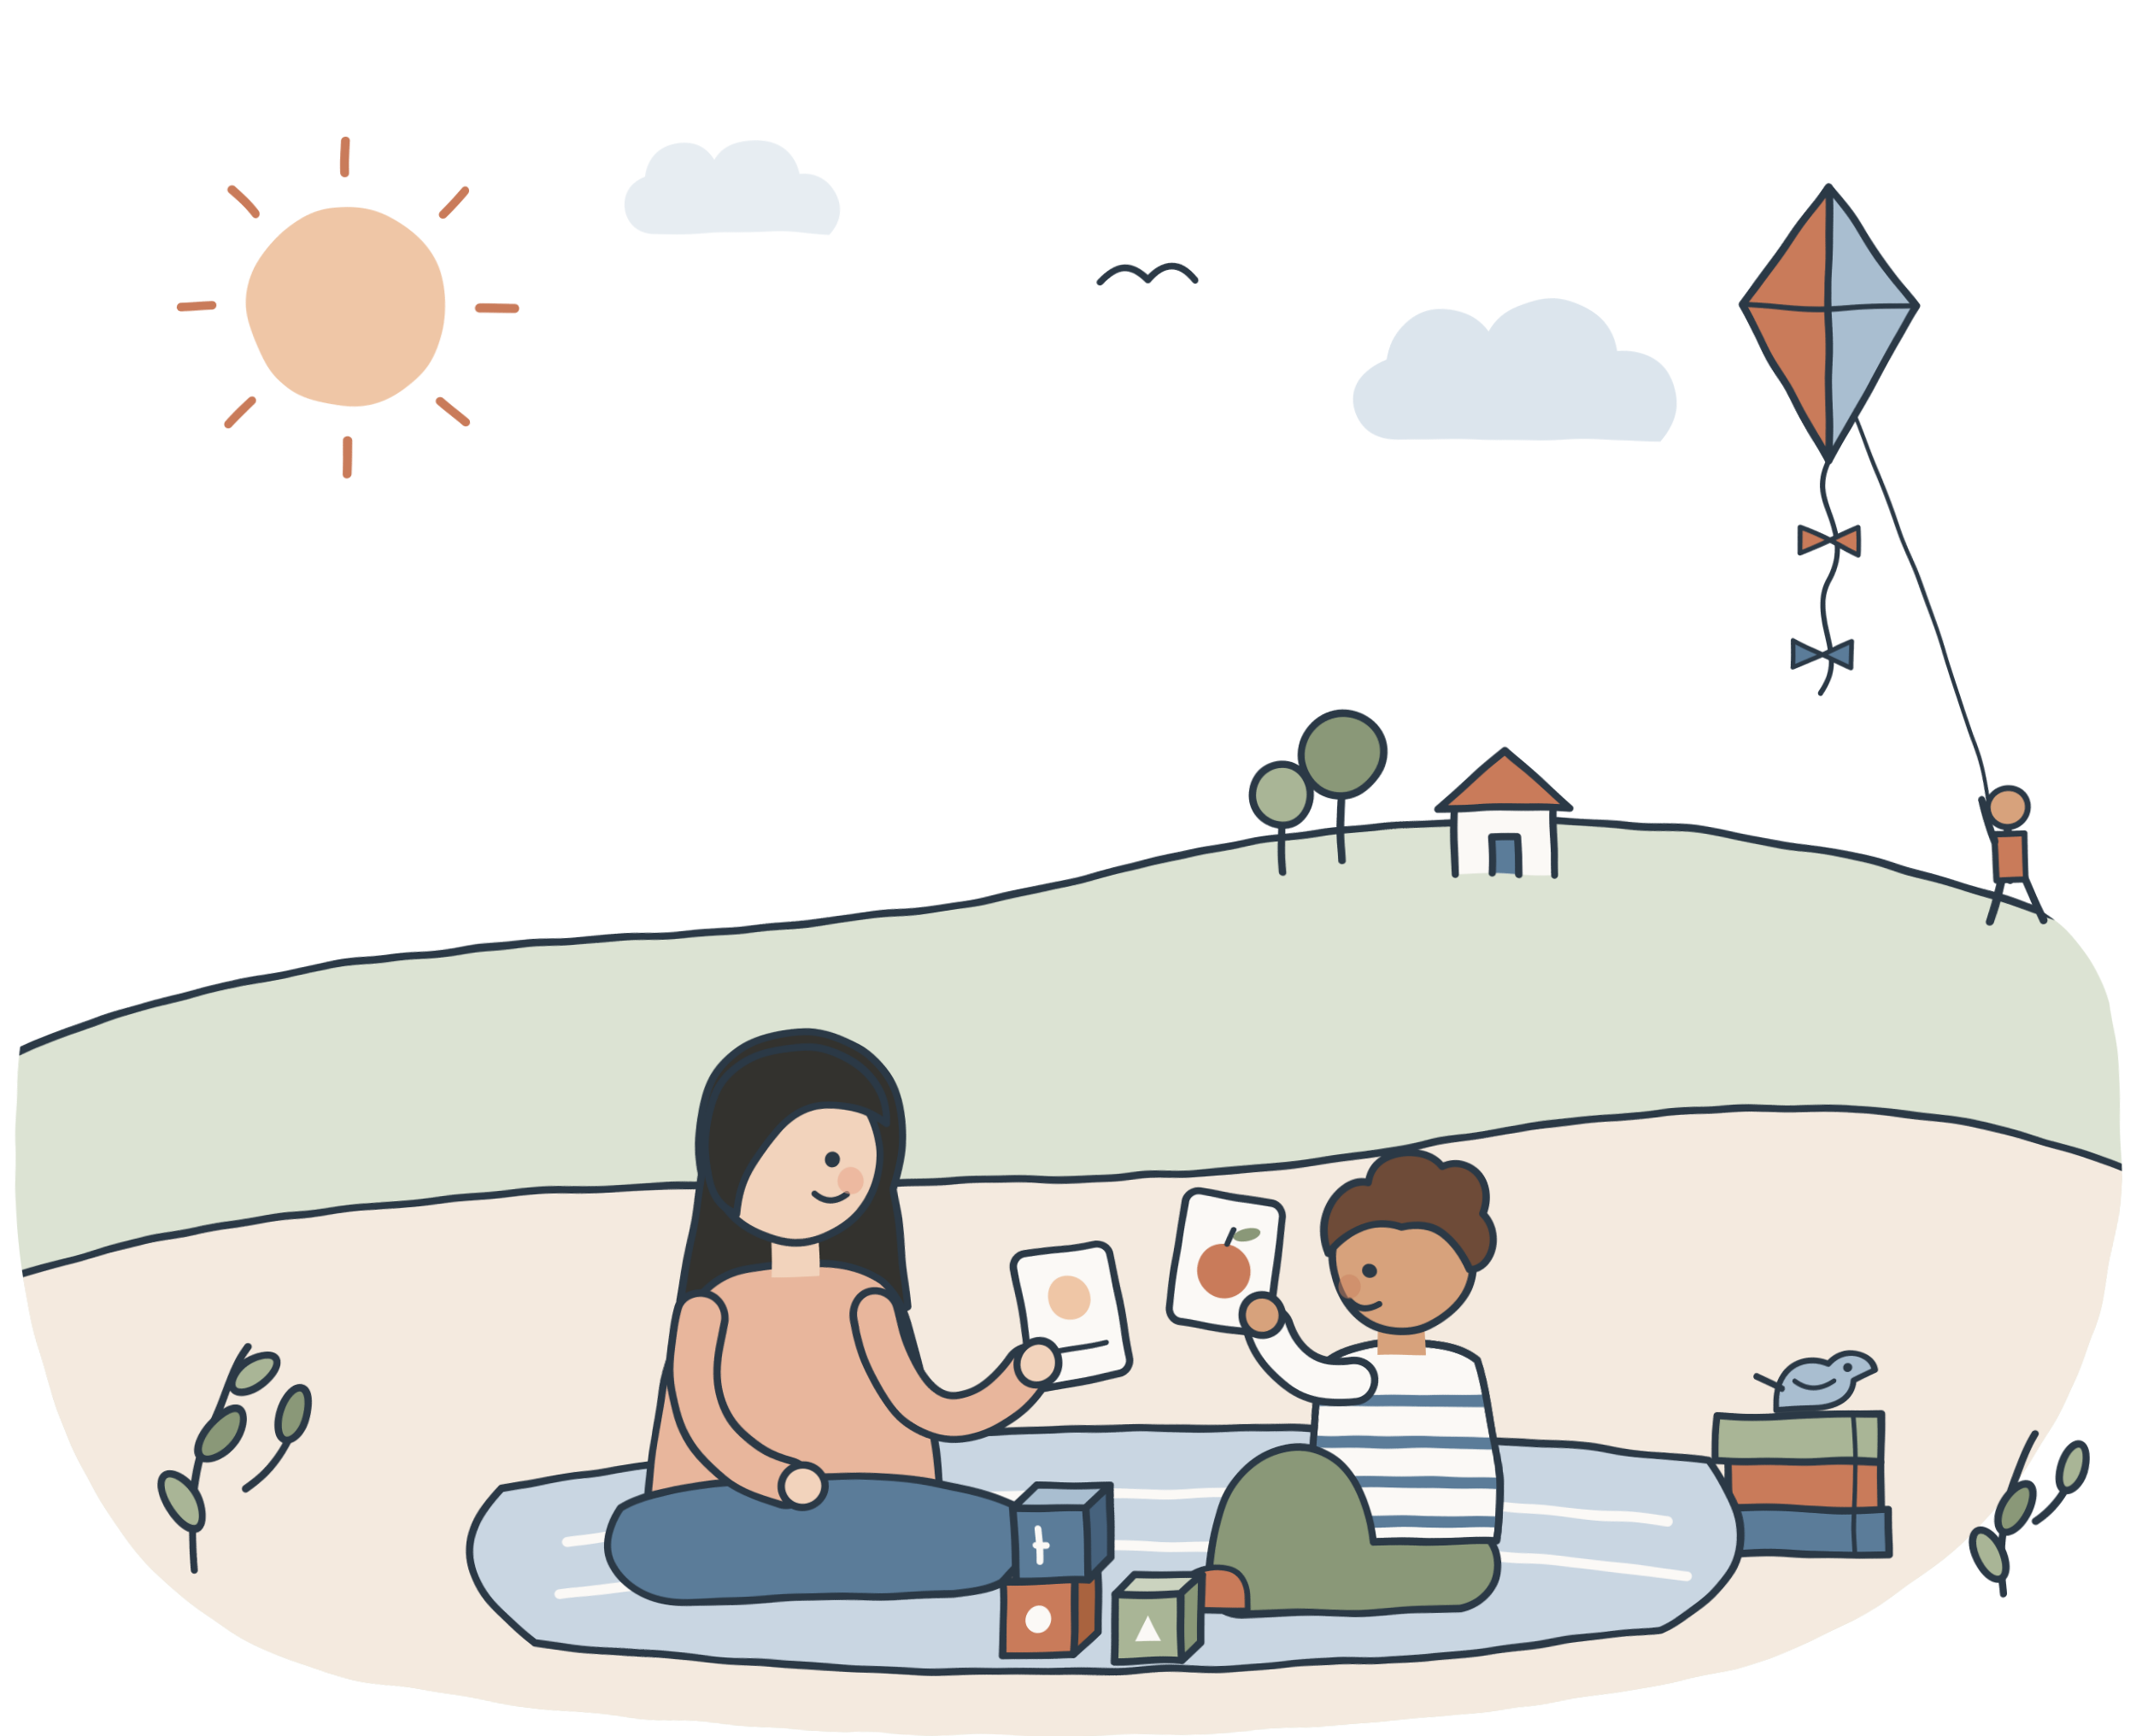
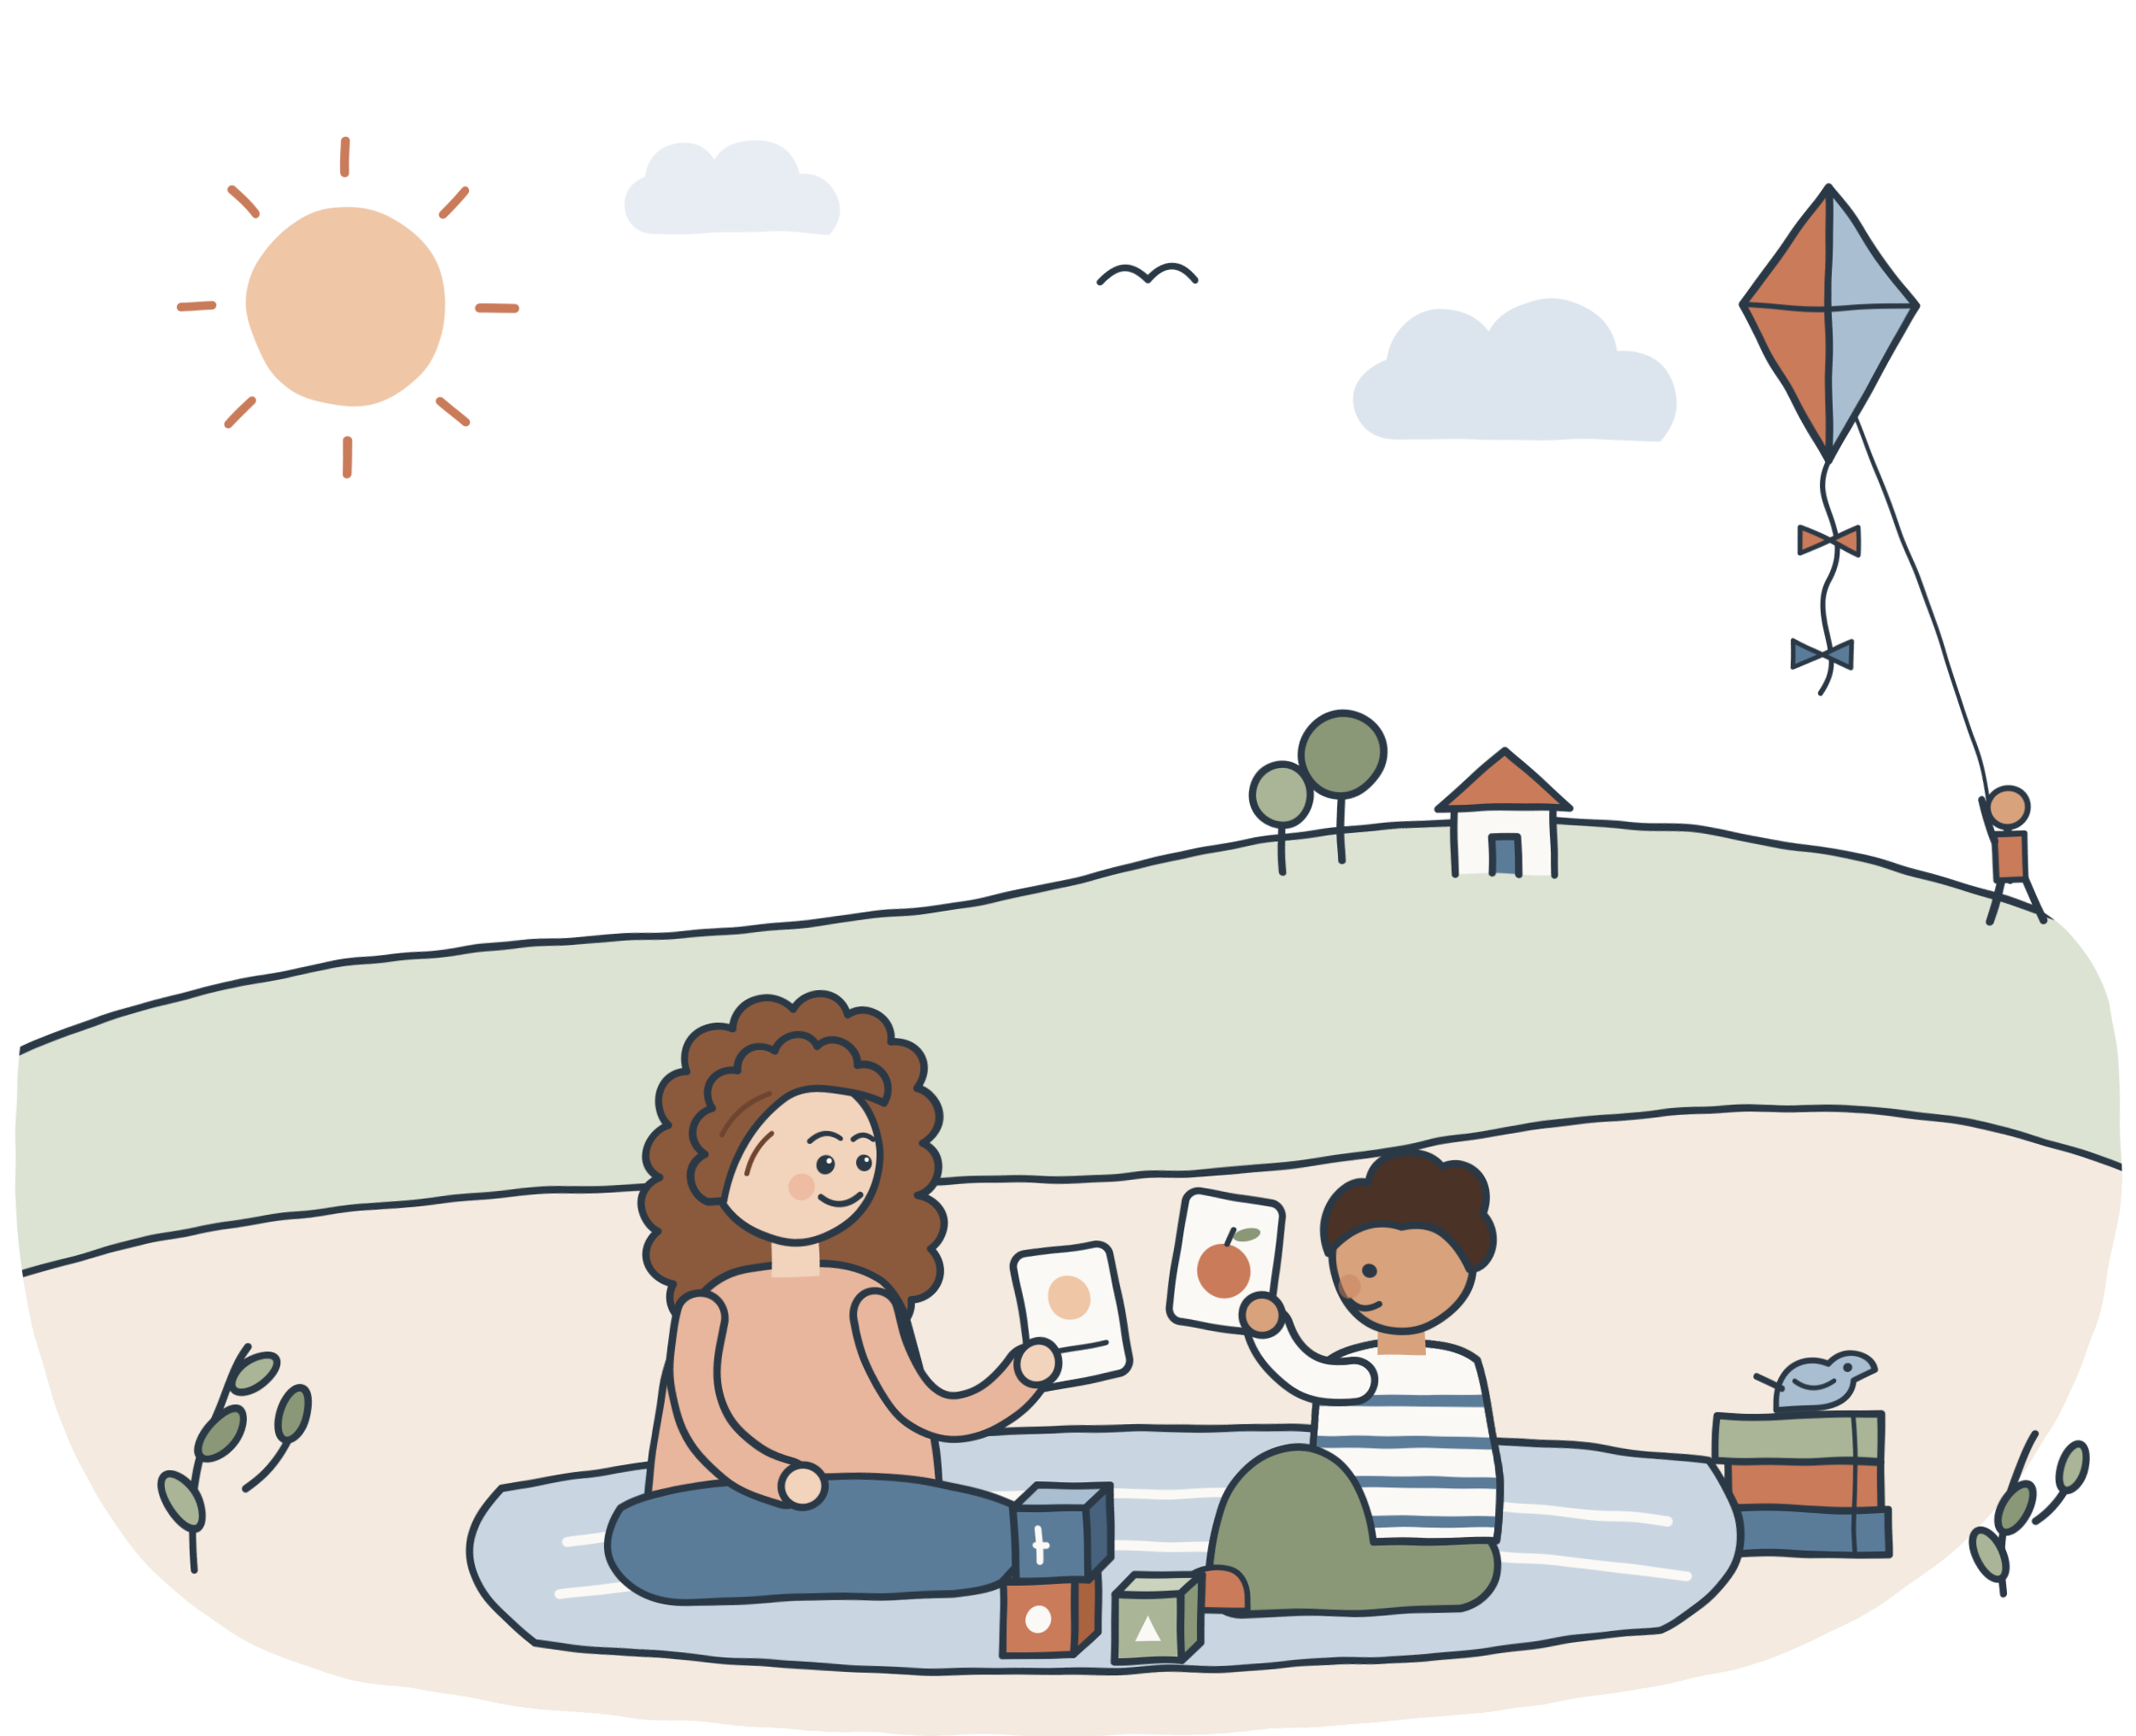
<svg xmlns="http://www.w3.org/2000/svg" viewBox="0 0 640 520" fill="none" stroke="#2B3946" stroke-width="2.2" stroke-linecap="round" stroke-linejoin="round">
  <defs>
    <filter id="hand" x="-2%" y="-2%" width="104%" height="104%">
      <feTurbulence type="fractalNoise" baseFrequency="0.035" numOctaves="2" seed="4" />
      <feDisplacementMap in="SourceGraphic" scale="2.6" xChannelSelector="R" yChannelSelector="G" />
    </filter>
    <clipPath id="hero-land">
      <path d="M8 300C30 240 200 232 330 236S612 236 632 300C646 380 622 470 520 500 400 528 220 524 110 504 20 488-6 390 8 300Z" />
    </clipPath>
    <clipPath id="child-shirt">
      <path d="M398 408C408 400 432 400 442 408C448 424 450 446 448 462H394C392 444 392 424 398 408Z" />
    </clipPath>
  </defs>
  <g filter="url(#hand)">
    <circle cx="104" cy="92" r="30" fill="#EFC6A6" stroke="none" />
    <g stroke="#C97B5A" stroke-width="2.6">
      <path d="M144 92h10M132 120l7 7M104 132v10M76 120l-7 7M64 92H54M76 64l-7-7M104 52V42M132 64l7-7" />
    </g>
    <path d="M420 132c-15 0-20-19-5-25 2-16 23-20 31-8 8-14 35-12 39 6 15-2 23 15 12 27z" fill="#DCE5ED" stroke="none" />
    <path d="M196 70c-10 0-13-13-3-17 1-11 16-13 21-5 6-9 23-8 26 4 10-1 15 10 8 18z" fill="#E7EDF2" stroke="none" />
    <path d="M330 84q7-8 14 0q7-8 14 0" stroke-width="2" />
    <g clip-path="url(#hero-land)">
      <path d="M0 318C110 268 220 292 330 262S560 246 640 286V520H0Z" fill="#DCE3D3" stroke="none" />
      <path d="M0 318C110 268 220 292 330 262S560 246 640 286" />
    </g>
    <path d="M384 262v-18M402 258v-24" />
    <circle cx="384" cy="238" r="9" fill="#A9B596" />
    <circle cx="402" cy="226" r="12" fill="#8A9878" />
    <path d="M436 262v-22h30v22" fill="#FBF9F6" />
    <path d="M431 242l20-17 20 17z" fill="#C97B5A" />
    <path d="M447 262v-11h8v11" fill="#5B7C99" />
    <path d="M548 104C566 150 586 200 596 240" stroke-width="1.2" />
    <path d="M548 56l26 36-26 46-26-46z" fill="#A9BED0" />
    <path d="M548 56l-26 36 26 46z" fill="#C97B5A" />
    <path d="M548 56v82M522 92h52" stroke-width="1.6" />
    <path d="M548 138c-7 14 8 22 0 36-6 12 6 22-2 34" stroke-width="1.6" />
    <path d="M539 158l9 4-9 4zM557 158l-9 4 9 4z" fill="#C97B5A" stroke-width="1.4" />
    <path d="M537 192l9 4-9 4zM555 192l-9 4 9 4z" fill="#5B7C99" stroke-width="1.4" />
    <path d="M600 262l-4 14M606 262l6 14M602 248v16" stroke-width="2.4" />
    <path d="M598 250v14h9v-14z" fill="#C97B5A" stroke-width="1.8" />
    <path d="M598 252l-4-12" stroke-width="2.2" />
    <circle cx="602" cy="242" r="6" fill="#D7A27C" stroke-width="1.8" />
    <g clip-path="url(#hero-land)">
      <path d="M0 384C140 338 300 366 420 344S600 334 640 352V520H0Z" fill="#F4EADF" stroke="none" />
      <path d="M0 384C140 338 300 366 420 344S600 334 640 352" />
    </g>
    <path d="M58 470C56 446 62 424 74 404M74 446c8-6 14-14 16-26" />
    <ellipse cx="66" cy="430" rx="9" ry="4.5" transform="rotate(-55 66 430)" fill="#8A9878" />
    <ellipse cx="76" cy="412" rx="8" ry="4" transform="rotate(-35 76 412)" fill="#A9B596" />
    <ellipse cx="55" cy="450" rx="9" ry="4.5" transform="rotate(-120 55 450)" fill="#A9B596" />
    <ellipse cx="88" cy="424" rx="8" ry="4" transform="rotate(-70 88 424)" fill="#8A9878" />
    <path d="M600 478c-2-18 2-34 10-48M610 456c6-4 10-10 12-18" />
    <ellipse cx="604" cy="452" rx="8" ry="4" transform="rotate(-60 604 452)" fill="#8A9878" />
    <ellipse cx="621" cy="440" rx="7" ry="3.5" transform="rotate(-70 621 440)" fill="#A9B596" />
    <ellipse cx="596" cy="466" rx="8" ry="4" transform="rotate(-115 596 466)" fill="#A9B596" />
    <path d="M512 452h54v14h-54z" fill="#5B7C99" />
    <path d="M518 438h46v14h-46z" fill="#C97B5A" />
    <path d="M514 424h50v14h-50z" fill="#A9B596" />
    <path d="M556 452v14M556 438v14M556 424v14" stroke-width="1.4" />
    <path d="M526 412l8 4M532 420c0-9 8-14 16-11 5-6 13-4 14 2l-6 3c0 5-5 8-12 8h-12z" fill="#A9BED0" stroke-width="1.8" />
    <path d="M538 414q6 4 12 0" stroke-width="1.4" />
    <circle cx="554" cy="410" r="1.4" fill="#2B3946" stroke="none" />
    <path d="M150 446Q330 414 512 438Q536 470 498 488Q330 512 160 492Q128 468 150 446Z" fill="#C9D6E2" />
    <path d="M170 462Q330 436 500 456M168 478Q330 452 506 472" stroke="#FBF9F6" stroke-width="3" />
-     <path d="M210 352C204 318 228 306 246 310C268 314 276 334 268 356L272 392C260 398 250 394 248 386H232C226 396 210 398 204 390Z" fill="#33322E" />
+     <path d="M238 302A8.7 8.7 0 0 1 254 304A8.2 8.2 0 0 1 267 312A8.7 8.7 0 0 1 275 326A8.7 8.7 0 0 1 277 342A8.7 8.7 0 0 1 275 358A8.9 8.9 0 0 1 279 374A9.2 9.2 0 0 1 273 390A8.7 8.7 0 0 1 259 398A8.8 8.8 0 0 1 243 401A8.7 8.7 0 0 1 227 402A8.5 8.5 0 0 1 212 397A8.4 8.4 0 0 1 202 385A9.1 9.1 0 0 1 197 369A8.7 8.7 0 0 1 198 353A8.7 8.7 0 0 1 200 337A9.2 9.2 0 0 1 206 321A10.3 10.3 0 0 1 220 308A10.2 10.2 0 0 1 238 302Z" fill="#8B5A3C" />
    <path d="M214 384C226 376 252 376 264 384C274 392 280 420 282 452H194C196 420 202 392 214 384Z" fill="#E8B69C" />
    <path d="M231 364h14v18h-14z" fill="#F2D3BC" stroke="none" />
    <circle cx="238" cy="346" r="26" fill="#F2D3BC" />
-     <path d="M212 352C207 328 220 314 240 314C256 314 266 324 266 336C254 328 240 330 232 340C226 347 222 354 221 364C216 362 213 358 212 352Z" fill="#33322E" />
-     <circle cx="249" cy="348" r="2.3" fill="#2B3946" stroke="none" />
-     <path d="M244 358q5 4 10 0" stroke-width="1.8" />
-     <circle cx="255" cy="354" r="4" fill="#E9A98E" stroke="none" opacity=".6" />
+     <path d="M212 360A7.6 7.6 0 0 1 211 346A7.6 7.6 0 0 1 213 332A7.3 7.3 0 0 1 221 321A6.8 6.8 0 0 1 232 315A7.0 7.0 0 0 1 245 314A7.0 7.0 0 0 1 257 319A7.3 7.3 0 0 1 265 330C256 326 242 324 234 330S220 345 217 360Z" fill="#8B5A3C" />
+     <path d="M216 340c3-6 8-10 14-12M224 352c1-5 3-9 7-12" stroke="#6F4530" stroke-width="1.5" />
+     <path d="M242.5 342.5q4.5-4 9-1M255.5 341.5q3.2-3 6.4-.4" stroke-width="1.6" />
+     <circle cx="247" cy="349.5" r="2.8" fill="#2B3946" stroke="none" />
+     <circle cx="259" cy="348.5" r="2.5" fill="#2B3946" stroke="none" />
+     <circle cx="248" cy="348.4" r=".8" fill="#FBF9F6" stroke="none" />
+     <circle cx="259.8" cy="347.5" r=".7" fill="#FBF9F6" stroke="none" />
+     <path d="M246 359q6 4.5 12-1" stroke-width="1.8" />
+     <circle cx="240" cy="356" r="4" fill="#E9A98E" stroke="none" opacity=".55" />
    <path d="M186 452C206 440 280 438 306 452C318 462 306 476 286 478L206 480C186 480 176 466 186 452Z" fill="#5B7C99" />
    <path d="M210 394C204 416 208 436 236 444" stroke-width="16" />
    <path d="M210 394C204 416 208 436 236 444" stroke="#E8B69C" stroke-width="11.5" />
    <circle cx="241" cy="445" r="6.5" fill="#F2D3BC" />
    <g transform="rotate(-10 321 394)">
      <rect x="306" y="374" width="30" height="40" rx="4" fill="#FBF9F6" />
      <circle cx="321" cy="389" r="6.5" fill="#EFC6A6" stroke="none" />
      <path d="M312 404h18" stroke-width="1.6" />
    </g>
    <path d="M262 394C268 414 276 428 290 424C298 422 304 416 308 410" stroke-width="16" />
    <path d="M262 394C268 414 276 428 290 424C298 422 304 416 308 410" stroke="#E8B69C" stroke-width="11.5" />
    <circle cx="311" cy="408" r="6.5" fill="#F2D3BC" />
    <path d="M398 408C408 400 432 400 442 408C448 424 450 446 448 462H394C392 444 392 424 398 408Z" fill="#FBF9F6" />
    <g clip-path="url(#child-shirt)" stroke="#5B7C99" stroke-width="3.5">
      <path d="M388 420h66M388 432h66M388 444h66M388 456h66" />
    </g>
    <path d="M398 408C408 400 432 400 442 408C448 424 450 446 448 462H394C392 444 392 424 398 408Z" />
    <path d="M362 470C364 446 376 432 392 434C404 436 410 448 412 462H446C452 470 448 480 438 482L372 484C364 484 360 478 362 470Z" fill="#8A9878" />
    <path d="M354 482c-2-9 6-14 14-12 4 1 6 5 6 9v4h-18z" fill="#C97B5A" stroke-width="1.8" />
    <path d="M413 390h14v16h-14z" fill="#D7A27C" stroke="none" />
    <circle cx="420" cy="378" r="21" fill="#D7A27C" />
-     <path d="M398 376C394 362 402 352 410 354C412 344 426 342 432 350C440 346 448 354 444 364C450 370 446 380 440 380C436 370 430 366 420 368C410 364 402 370 398 376Z" fill="#6E4B38" />
+     <path d="M398 376C394 362 402 352 410 354C412 344 426 342 432 350C440 346 448 354 444 364C450 370 446 380 440 380C436 370 430 366 420 368C410 364 402 370 398 376Z" fill="#4A3326" />
    <circle cx="410" cy="381" r="2.2" fill="#2B3946" stroke="none" />
    <path d="M404 390q4 4 9 1" stroke-width="1.8" />
    <circle cx="404" cy="386" r="3.5" fill="#C9805E" stroke="none" opacity=".5" />
    <g transform="rotate(8 367 380)">
      <rect x="352" y="358" width="30" height="40" rx="4" fill="#FBF9F6" />
      <circle cx="367" cy="381" r="8" fill="#C97B5A" stroke="none" />
      <path d="M367 373l1-5" stroke-width="1.6" />
      <ellipse cx="372" cy="369" rx="4" ry="2" transform="rotate(-25 372 369)" fill="#8A9878" stroke="none" />
    </g>
    <path d="M406 414C394 416 384 410 380 398" stroke-width="15" />
    <path d="M406 414C394 416 384 410 380 398" stroke="#FBF9F6" stroke-width="10.5" />
    <circle cx="378" cy="394" r="6" fill="#D7A27C" />
    <path d="M300 474h22v22h-22z" fill="#C97B5A" />
    <path d="M300 474l7-7h22l-7 7z" fill="#E8B69C" />
    <path d="M322 474l7-7v22l-7 7z" fill="#A9633F" />
    <path d="M304 452h22v22h-22z" fill="#5B7C99" />
    <path d="M304 452l7-7h22l-7 7z" fill="#A9BED0" />
    <path d="M326 452l7-7v22l-7 7z" fill="#46627D" />
    <path d="M334 478h20v20h-20z" fill="#A9B596" />
    <path d="M334 478l6-6h20l-6 6z" fill="#CBD3BF" />
    <path d="M354 478l6-6v20l-6 6z" fill="#8A9878" />
    <circle cx="311" cy="485" r="4" fill="#FBF9F6" stroke="none" />
    <path d="M311 458v10M310 463h3" stroke="#FBF9F6" stroke-width="2" />
    <path d="M340 492l4-8 4 8z" fill="#FBF9F6" stroke="none" />
  </g>
</svg>
